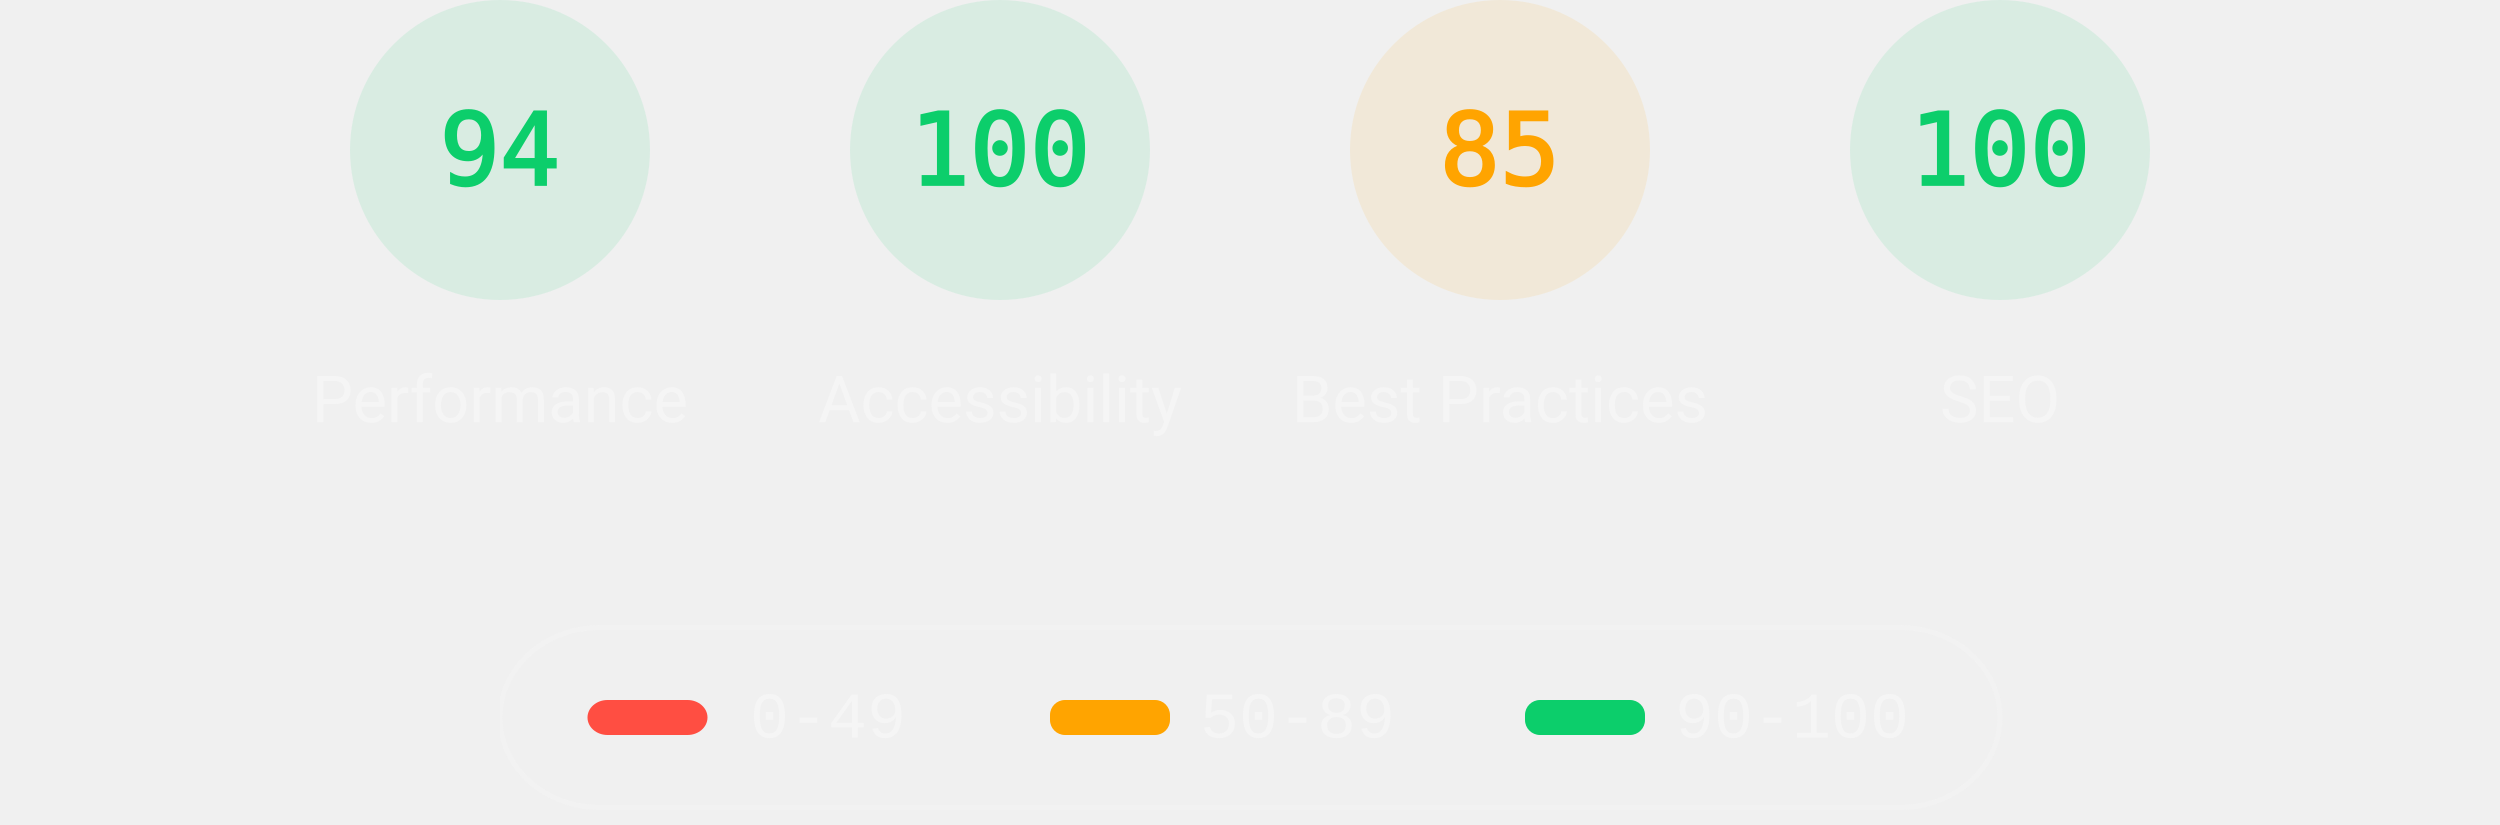
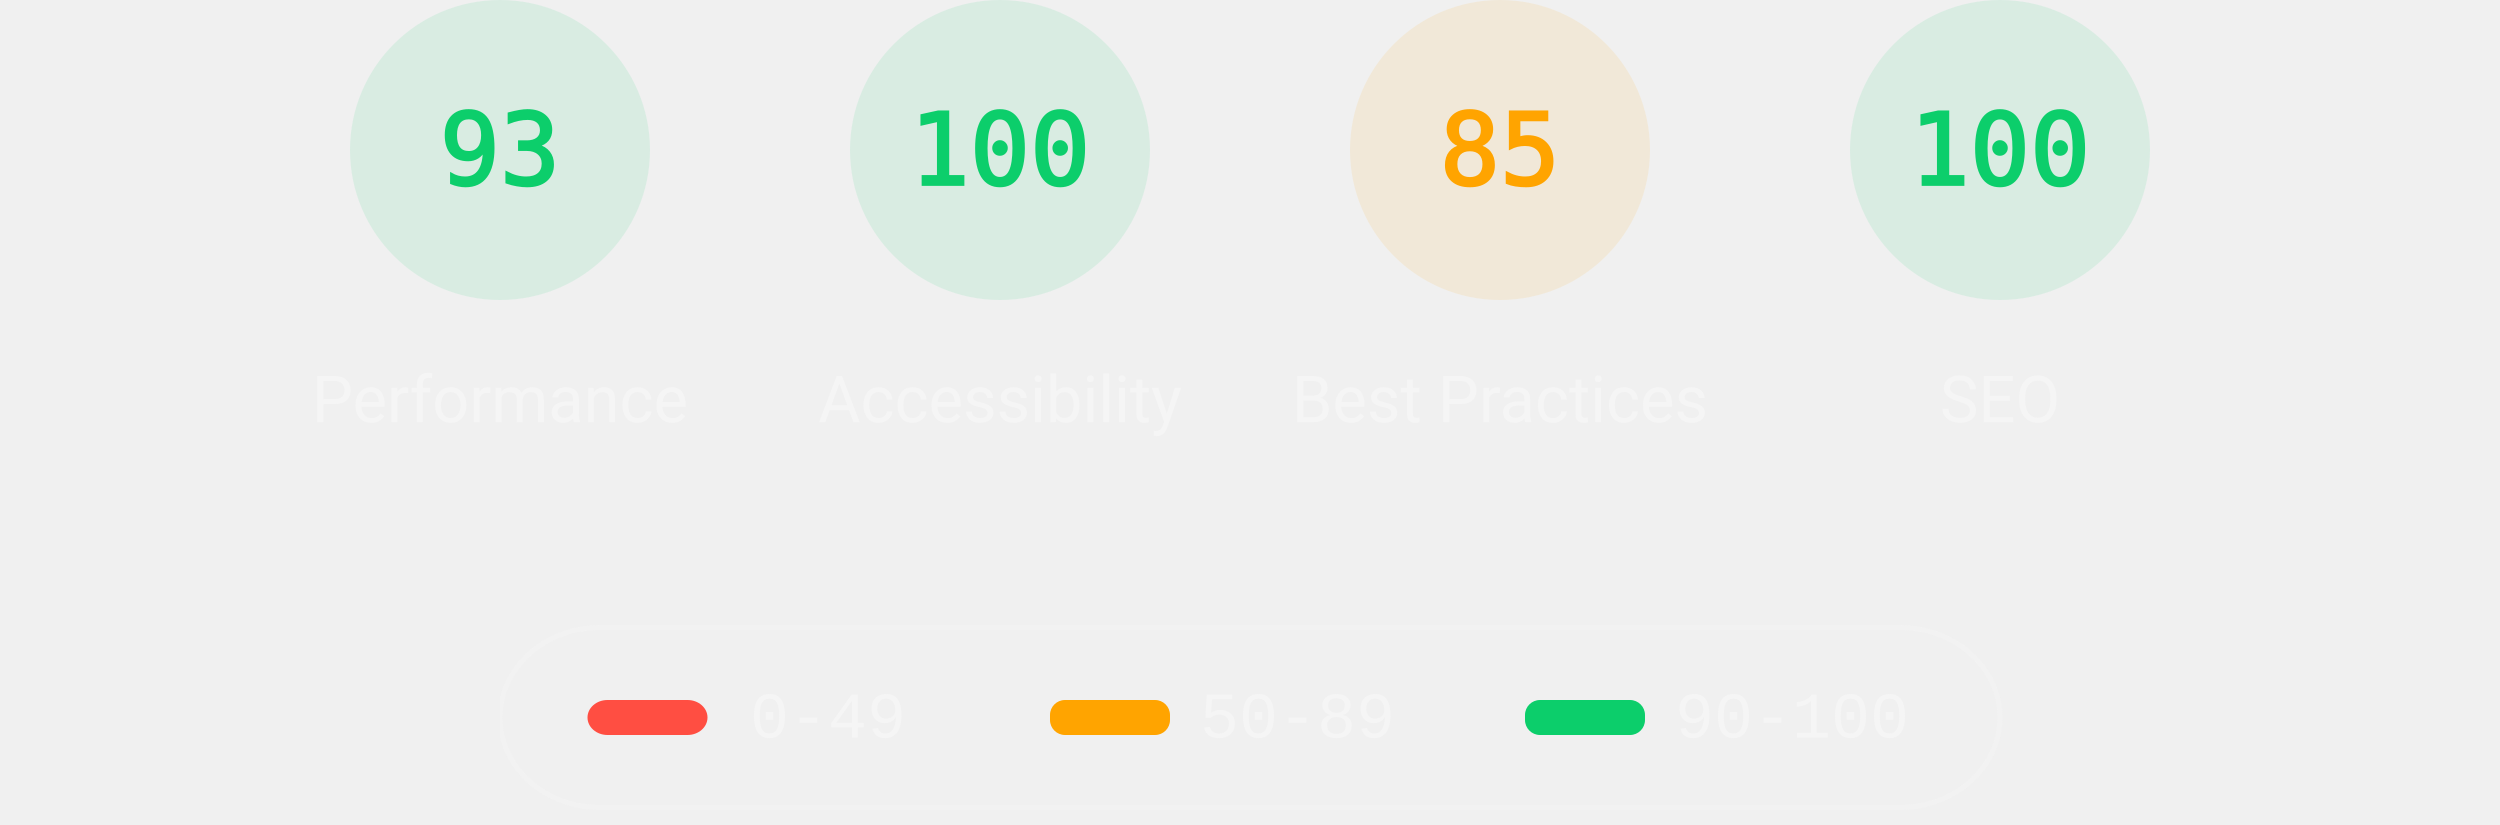
<svg xmlns="http://www.w3.org/2000/svg" class="theme--dark" fill="none" width="1000" height="330">
  <style>
			.gauge-base {
				opacity: 0.1
			}

			.gauge-arc {
				fill: none;
				animation-delay: 250ms;
				stroke-linecap: round;
				transform: rotate(-90deg);
				transform-origin: 100px 60px;
				animation: load-gauge 1s ease forwards
			}

			.guage-text {
				font-size: 40px;
				font-family: monospace;
				text-align: center
			}

			.guage-red {
				color: #ff4e42;
				fill: #ff4e42;
				stroke: #ff4e42
			}
			.guage-orange {
				color: #ffa400;
				fill: #ffa400;
				stroke: #ffa400
			}
			.guage-green {
				color: #0cce6b;
				fill: #0cce6b;
				stroke: #0cce6b
			}
			.theme--agnostic .guage-undefined {
				color: #5c5c5c;
				fill: #5c5c5c;
				stroke: #5c5c5c
			}
			.theme--light .guage-undefined {
				color: #1e1e1e;
				fill: #1e1e1e;
				stroke: #1e1e1e
			}
			.theme--dark .guage-undefined {
				color: #f5f5f5;
				fill: #f5f5f5;
				stroke: #f5f5f5
			}

			.guage-title {
				stroke: none;
				font-size: 26px;
				line-height: 26px;
				font-family: Roboto, Halvetica, Arial, sans-serif
			}
			.metric.guage-title {
				font-family: 'Courier New', Courier, monospace
			}
			.theme--agnostic .guage-title {
				color: #737373;
				fill: #737373
			}
			.theme--light .guage-title {
				color: #212121;
				fill: #212121
			}
			.theme--dark .guage-title {
				color: #f5f5f5;
				fill: #f5f5f5
			}

			@keyframes load-gauge {
				from {
					stroke-dasharray: 0 352.858
				}
			}
			.lh-gauge--pwa__disc {
				fill: #e0e0e0
			}
			.lh-gauge--pwa__logo {
				position: relative;
				fill: #b0b0b0
			}
			.lh-gauge--pwa__invisible {
				display: none
			}
			.lh-gauge--pwa__visible {
				display: inline
			}
			.guage-invisible {
				display: none
			}
			.lh-gauge--pwa__logo--primary-color {
				fill: #304ffe
			}
			.theme--agnostic .lh-gauge--pwa__logo--secondary-color {
				fill: #787878
			}
			.theme--light .lh-gauge--pwa__logo--secondary-color {
				fill: #3d3d3d
			}
			.theme--dark .lh-gauge--pwa__logo--secondary-color {
				fill: #d8b6b6
			}
			.theme--light #svg_2 {
				stroke: #00000022
			}
			.theme--agnostic #svg_2 {
				stroke: #616161
			}
			.theme--light #svg_2 {
				stroke: #00000022
			}
			.theme--dark #svg_2 {
				stroke: #f5f5f566
			}
		</style>
  <svg class="guage-div guage-perf guage-green" viewBox="0 0 200 200" width="200" height="200" x="100" y="0">
    <circle class="gauge-base" r="56" cx="100" cy="60" stroke-width="8" />
-     <circle class="gauge-arc guage-arc-1" r="56" cx="100" cy="60" stroke-width="8" style="stroke-dasharray: 330.747, 351.858;" />
-     <text class="guage-text" x="100px" y="60px" alignment-baseline="central" dominant-baseline="central" text-anchor="middle">94</text>
+     <circle class="gauge-arc guage-arc-1" r="56" cx="100" cy="60" stroke-width="8" style="stroke-dasharray: 327.228, 351.858;" />
+     <text class="guage-text" x="100px" y="60px" alignment-baseline="central" dominant-baseline="central" text-anchor="middle">93</text>
    <text class="guage-title" x="100px" y="160px" alignment-baseline="central" dominant-baseline="central" text-anchor="middle">Performance</text>
  </svg>
  <svg class="guage-div guage-acc guage-green" viewBox="0 0 200 200" width="200" height="200" x="300" y="0">
    <circle class="gauge-base" r="56" cx="100" cy="60" stroke-width="8" />
    <circle class="gauge-arc guage-arc-2" r="56" cx="100" cy="60" stroke-width="8" style="stroke-dasharray: 351.858, 351.858;" />
    <text class="guage-text" x="100px" y="60px" alignment-baseline="central" dominant-baseline="central" text-anchor="middle">100</text>
    <text class="guage-title" x="100px" y="160px" alignment-baseline="central" dominant-baseline="central" text-anchor="middle">Accessibility</text>
  </svg>
  <svg class="guage-div guage-best guage-orange" viewBox="0 0 200 200" width="200" height="200" x="500" y="0">
    <circle class="gauge-base" r="56" cx="100" cy="60" stroke-width="8" />
    <circle class="gauge-arc guage-arc-3" r="56" cx="100" cy="60" stroke-width="8" style="stroke-dasharray: 299.079, 351.858;" />
    <text class="guage-text" x="100px" y="60px" alignment-baseline="central" dominant-baseline="central" text-anchor="middle">85</text>
    <text class="guage-title" x="100px" y="160px" alignment-baseline="central" dominant-baseline="central" text-anchor="middle">Best Practices</text>
  </svg>
  <svg class="guage-div guage-seo guage-green" viewBox="0 0 200 200" width="200" height="200" x="700" y="0">
    <circle class="gauge-base" r="56" cx="100" cy="60" stroke-width="8" />
    <circle class="gauge-arc guage-arc-4" r="56" cx="100" cy="60" stroke-width="8" style="stroke-dasharray: 351.858, 351.858;" />
    <text class="guage-text" x="100px" y="60px" alignment-baseline="central" dominant-baseline="central" text-anchor="middle">100</text>
    <text class="guage-title" x="100px" y="160px" alignment-baseline="central" dominant-baseline="central" text-anchor="middle">SEO</text>
  </svg>
  <svg class="guage-div guage-pwa guage-invisible" viewBox="0 0 200 200" width="200" height="200" x="900" y="0">
    <svg viewBox="0 0 60 60" width="112" height="112" x="44" y="4">
      <defs>
        <linearGradient id="lh-gauge--pwa__check-circle__gradient-0" x1="50%" y1="0%" x2="50%" y2="100%">
          <stop stop-color="#00C852" offset="0%" />
          <stop stop-color="#009688" offset="100%" />
        </linearGradient>
        <linearGradient id="lh-gauge--pwa__installable__shadow-gradient-0" x1="76.056%" x2="24.111%" y1="82.995%" y2="24.735%">
          <stop stop-color="#A5D6A7" offset="0%" />
          <stop stop-color="#80CBC4" offset="100%" />
        </linearGradient>
        <linearGradient id="lh-gauge--pwa__fast-reliable__shadow-gradient-0" x1="76.056%" y1="82.995%" x2="25.678%" y2="26.493%">
          <stop stop-color="#64B5F6" offset="0%" />
          <stop stop-color="#2979FF" offset="100%" />
        </linearGradient>
        <g id="lh-gauge--pwa__fast-reliable-badge-0">
          <circle fill="#FFFFFF" cx="10" cy="10" r="10" />
          <path fill="#304FFE" d="M10 3.58l5.25 2.34v3.5c0 3.23-2.24 6.26-5.25 7-3.01-.74-5.25-3.77-5.25-7v-3.5L10 3.58zm-.47 10.74l2.76-4.83.03-.07c.04-.08 0-.24-.22-.24h-1.64l.47-3.26h-.47l-2.7 4.77c-.02.01.05-.1-.04.05-.09.16-.1.31.18.31h1.63l-.47 3.27h.47z" />
        </g>
        <g id="lh-gauge--pwa__installable-badge-0">
          <circle fill="#FFFFFF" cx="10" cy="10" r="10" />
          <path fill="#009688" d="M10 4.167A5.835 5.835 0 0 0 4.167 10 5.835 5.835 0 0 0 10 15.833 5.835 5.835 0 0 0 15.833 10 5.835 5.835 0 0 0 10 4.167zm2.917 6.416h-2.334v2.334H9.417v-2.334H7.083V9.417h2.334V7.083h1.166v2.334h2.334v1.166z" />
        </g>
      </defs>
      <g stroke="none" fill-rule="nonzero">
        <circle class="lh-gauge--pwa__disc" cx="30" cy="30" r="30" />
        <g class="lh-gauge--pwa__logo">
          <path d="M35.66 19.39l.7-1.75h2L37.4 15 38.6 12l3.4 9h-2.51l-.58-1.61z" />
          <path d="M33.52 21l3.65-9h-2.42l-2.5 5.82L30.5 12h-1.86l-1.9 5.82-1.35-2.65-1.21 3.72L25.4 21h2.38l1.72-5.2 1.64 5.2z" />
          <path fill-rule="nonzero" d="M20.3 17.91h1.48c.45 0 .85-.05 1.2-.15l.39-1.18 1.07-3.3a2.64 2.64 0 0 0-.28-.37c-.55-.6-1.36-.91-2.42-.91H18v9h2.3V17.9zm1.96-3.84c.22.22.33.5.33.87 0 .36-.1.65-.29.87-.2.23-.59.35-1.15.35h-.86v-2.41h.87c.52 0 .89.1 1.1.32z" />
        </g>
        <rect class="lh-gauge--pwa__component lh-gauge--pwa__na-line lh-gauge--pwa__invisible" fill="#FFFFFF" x="20" y="32" width="20" height="4" rx="2" />
        <g class="lh-gauge--pwa__component lh-gauge--pwa__fast-reliable-badge lh-gauge--pwa__invisible" transform="translate(20, 29)">
          <path fill="url(#lh-gauge--pwa__fast-reliable__shadow-gradient-0)" d="M33.63 19.49A30 30 0 0 1 16.2 30.36L3 17.14 17.14 3l16.49 16.49z" />
          <use href="#lh-gauge--pwa__fast-reliable-badge-0" />
        </g>
        <g class="lh-gauge--pwa__component lh-gauge--pwa__installable-badge lh-gauge--pwa__invisible" transform="translate(20, 29)">
          <path fill="url(#lh-gauge--pwa__installable__shadow-gradient-0)" d="M33.629 19.487c-4.272 5.453-10.391 9.39-17.415 10.869L3 17.142 17.142 3 33.63 19.487z" />
          <use href="#lh-gauge--pwa__installable-badge-0" />
        </g>
        <g class="lh-gauge--pwa__component lh-gauge--pwa__fast-reliable-installable-badges lh-gauge--pwa__invisible">
          <g transform="translate(8, 29)">
            <path fill="url(#lh-gauge--pwa__fast-reliable__shadow-gradient-0)" d="M16.321 30.463L3 17.143 17.142 3l22.365 22.365A29.864 29.864 0 0 1 22 31c-1.942 0-3.84-.184-5.679-.537z" />
            <use href="#lh-gauge--pwa__fast-reliable-badge-0" />
          </g>
          <g transform="translate(32, 29)">
            <path fill="url(#lh-gauge--pwa__installable__shadow-gradient-0)" d="M25.982 11.84a30.107 30.107 0 0 1-13.08 15.203L3 17.143 17.142 3l8.84 8.84z" />
            <use href="#lh-gauge--pwa__installable-badge-0" />
          </g>
        </g>
        <g class="lh-gauge--pwa__component lh-gauge--pwa__check-circle lh-gauge--pwa__invisible" transform="translate(18, 28)">
          <circle fill="#FFFFFF" cx="12" cy="12" r="12" />
          <path fill="url(#lh-gauge--pwa__check-circle__gradient-0)" d="M12 2a10 10 0 1 0 0 20 10 10 0 0 0 0-20zm-2 15l-5-5 1.41-1.41L10 14.17l7.59-7.59L19 8l-9 9z" />
        </g>
      </g>
    </svg>
    <text class="guage-title" y="160px" alignment-baseline="central" dominant-baseline="central" text-anchor="middle">
      <tspan x="100px" dy="-6px">Progressive</tspan>
      <tspan x="100px" dy="30px">Web App</tspan>
    </text>
  </svg>
  <svg width="604" height="76" x="200" y="250">
    <g>
      <rect fill="none" id="canvas_background" height="80" width="604" y="-1" x="-1" />
      <g display="none" overflow="visible" y="0" x="0" height="100%" width="100%" id="canvasGrid">
        <rect fill="url(#gridpattern)" stroke-width="0" y="0" x="0" height="100%" width="100%" />
      </g>
    </g>
    <g>
      <rect fill-opacity="0" stroke-width="2" rx="40" id="svg_2" height="72" width="600" y="1" x="0" fill="#000000" />
      <rect stroke="#000" rx="8" id="svg_3" height="14" width="48" y="30" x="35" stroke-opacity="null" stroke-width="0" fill="#ff4e42" />
      <rect stroke="#000" rx="6" id="svg_4" height="14" width="48" y="30" x="220" stroke-opacity="null" stroke-width="0" fill="#ffa400" />
      <rect stroke="#000" rx="6" id="svg_5" height="14" width="48" y="30" x="410" stroke-opacity="null" stroke-width="0" fill="#0cce6b" />
      <text class="metric guage-title" xml:space="preserve" text-anchor="start" font-size="26" id="svg_6" y="45" x="100" stroke-opacity="null" stroke-width="0" stroke="#000">0-49</text>
      <text class="metric guage-title" xml:space="preserve" text-anchor="start" font-size="26" id="svg_7" y="45" x="280" stroke-opacity="null" stroke-width="0" stroke="#000">50-89</text>
      <text class="metric guage-title" xml:space="preserve" text-anchor="start" font-size="26" id="svg_8" y="45" x="470" stroke-opacity="null" stroke-width="0" stroke="#000">90-100</text>
    </g>
  </svg>
</svg>
